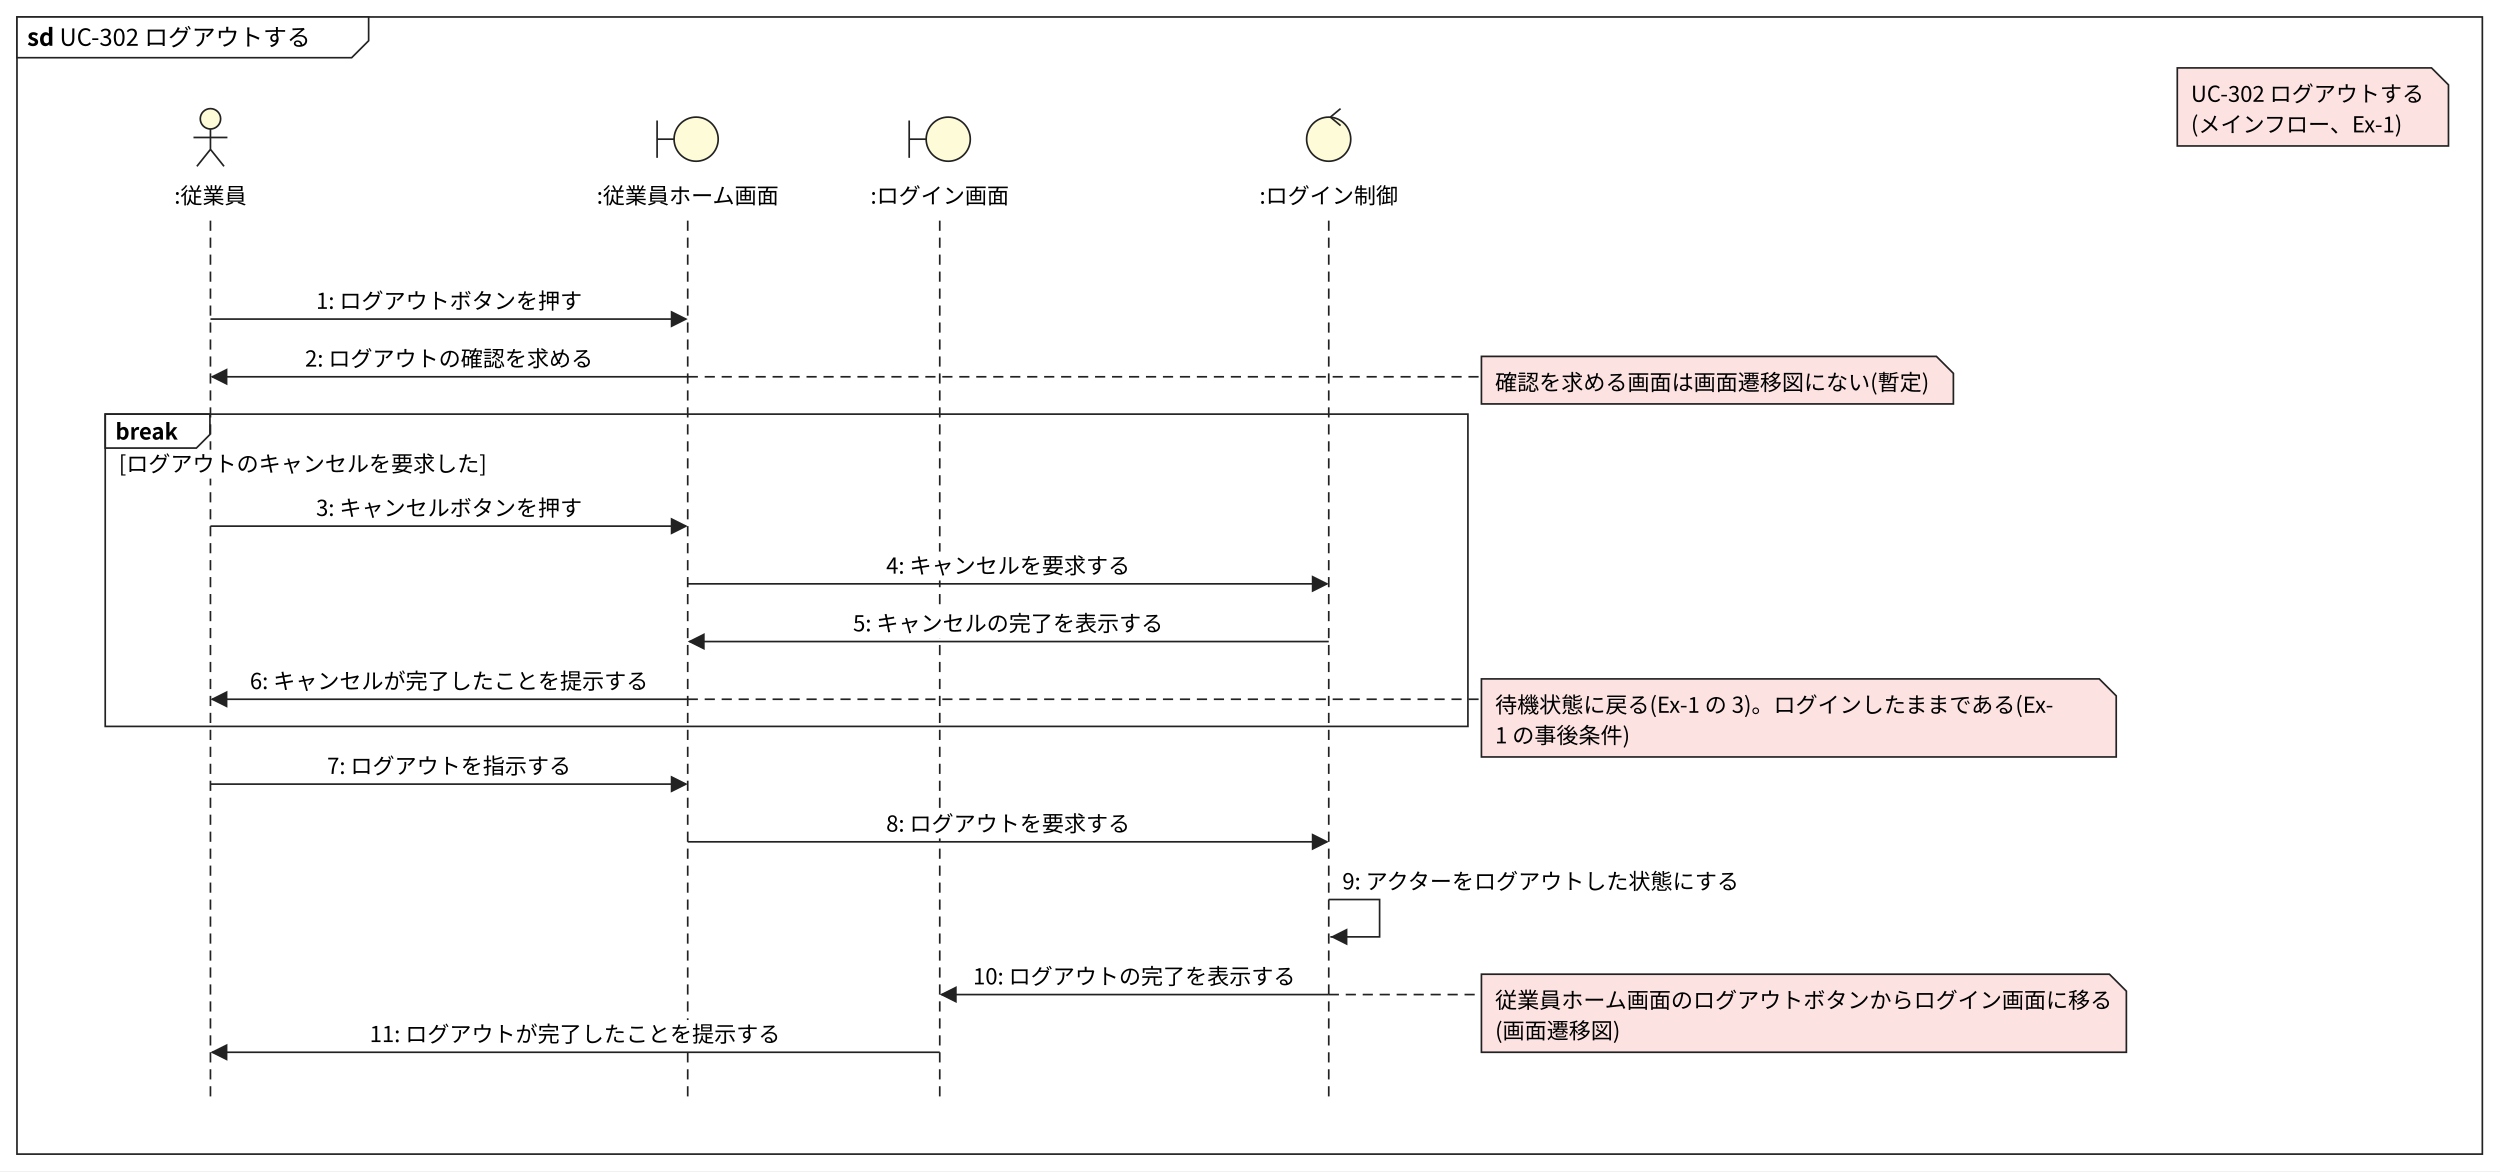
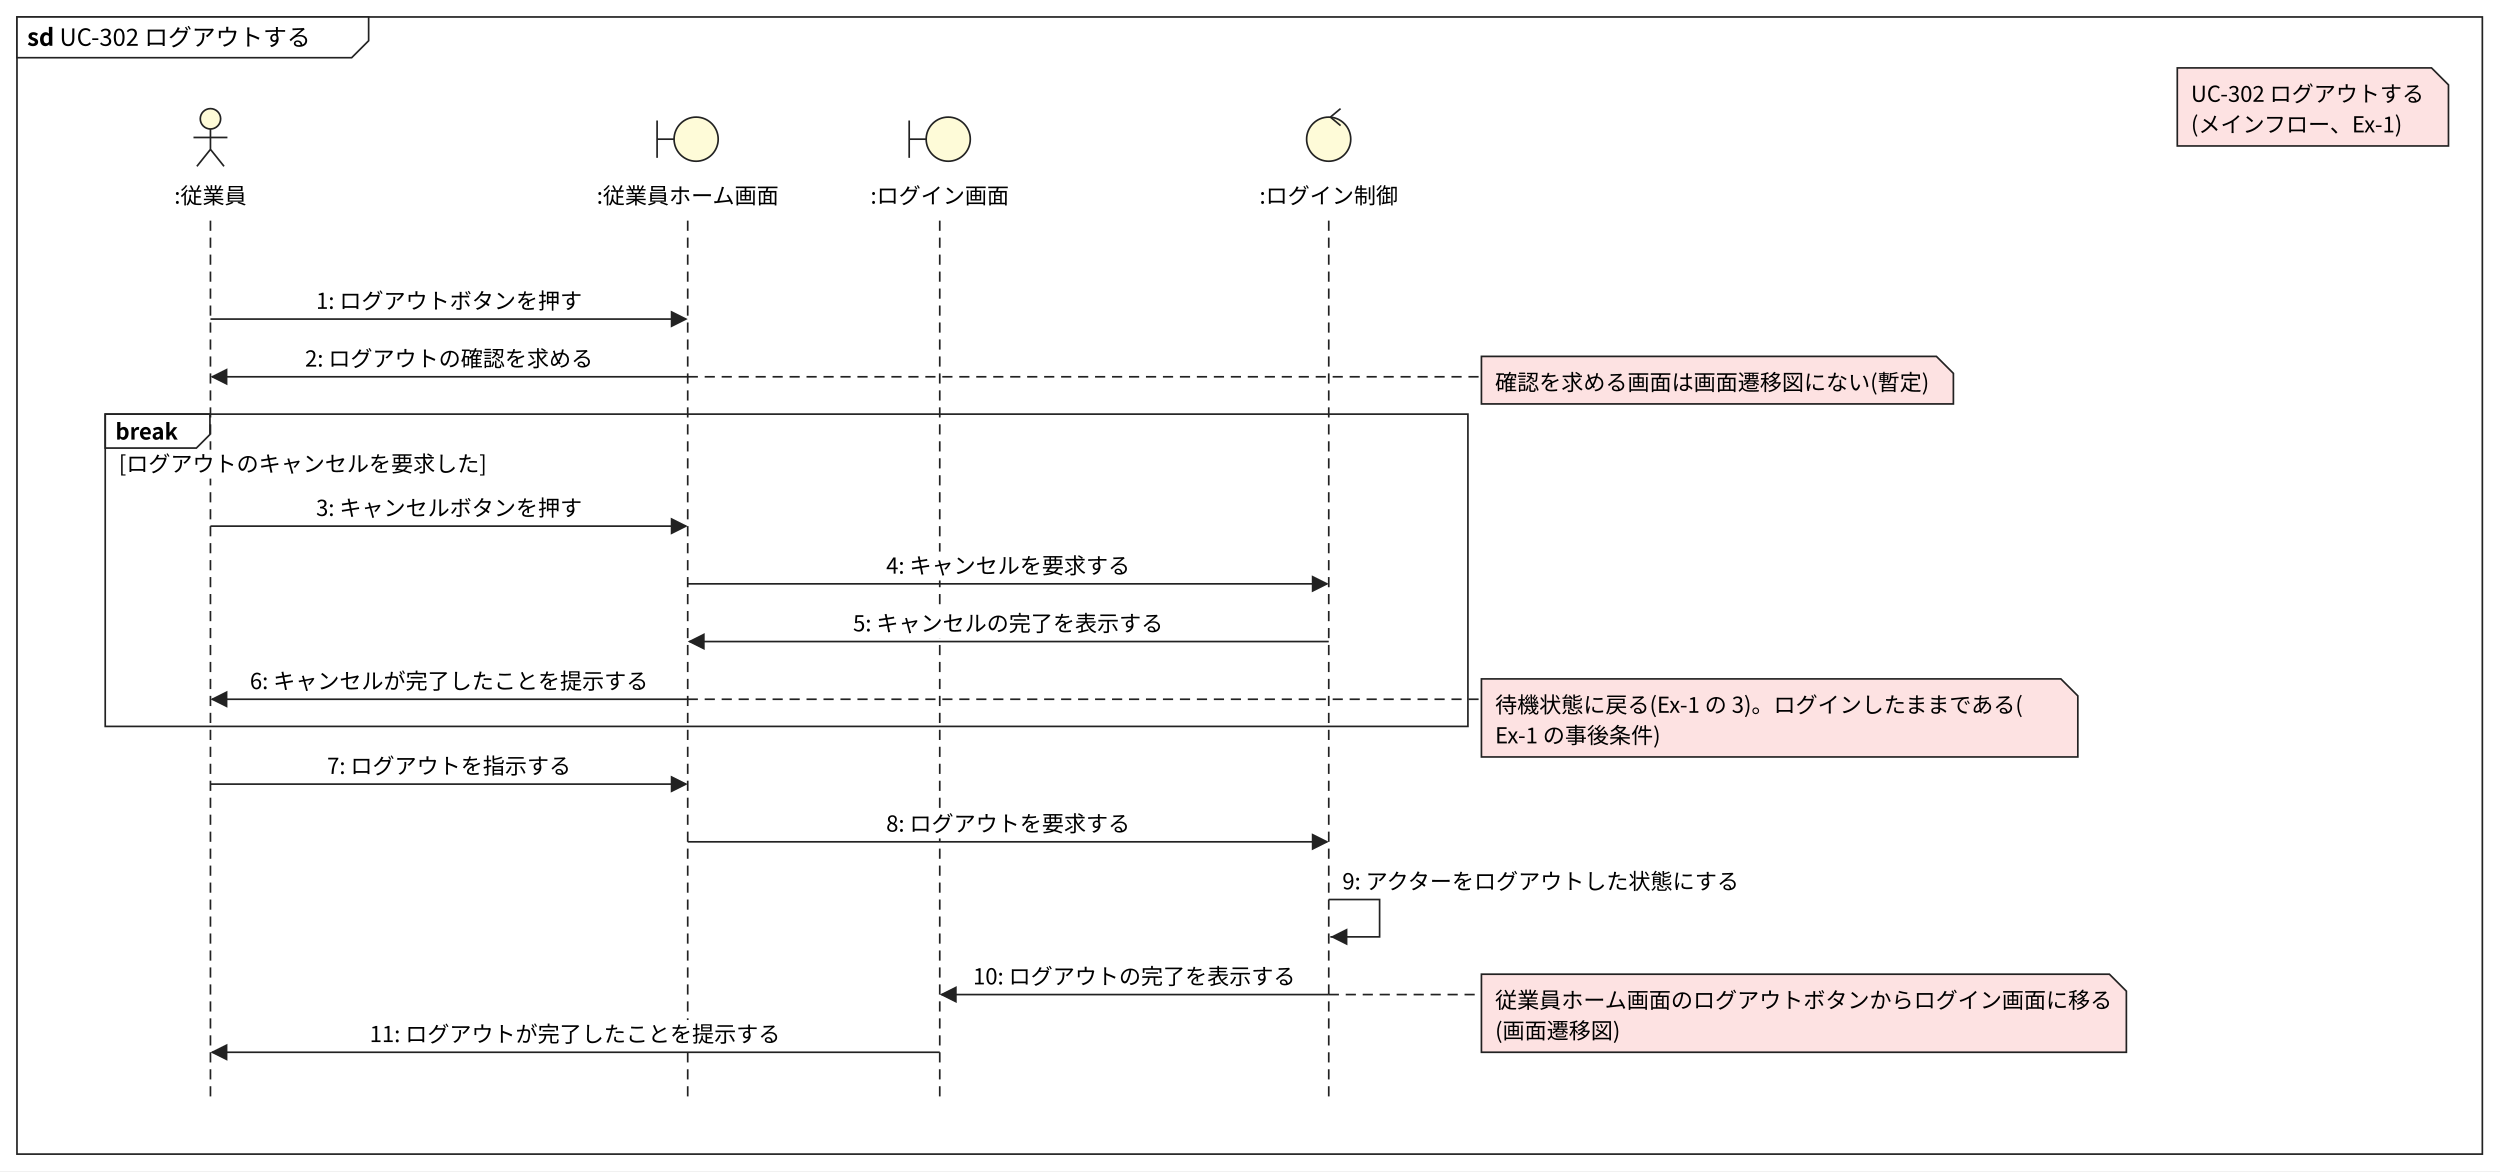
<svg xmlns="http://www.w3.org/2000/svg" width="1473" height="690" viewBox="0 0 1473 690" font-family="'Noto Sans CJK JP','Noto Sans JP','Hiragino Sans','Yu Gothic','Meiryo','IPAGothic',sans-serif">
  <rect width="100%" height="100%" fill="#fff" />
  <rect x="10" y="10" width="1452.6" height="670.0" fill="none" stroke="#222" />
  <path d="M10 10 H217.2 V24 L207.2 34 H10 Z" fill="#fff" stroke="#222" />
  <line x1="124.0" y1="188.0" x2="404.2" y2="188.0" stroke="#222" stroke-width="1" />
  <polygon points="405.2,188.0 395.2,183.0 395.2,193.0" fill="#222" />
  <line x1="405.2" y1="222.0" x2="125.0" y2="222.0" stroke="#222" stroke-width="1" />
  <polygon points="124.0,222.0 134.0,217.0 134.0,227.0" fill="#222" />
  <line x1="405.2" y1="222.0" x2="872.9" y2="222.0" stroke="#222" stroke-width="1" stroke-dasharray="6 4" />
  <path d="M62 244 H123.7 V256 L115.7 264 H62 Z" fill="#fff" stroke="#222" />
  <line x1="124.0" y1="310.0" x2="404.2" y2="310.0" stroke="#222" stroke-width="1" />
  <polygon points="405.2,310.0 395.2,305.0 395.2,315.0" fill="#222" />
  <line x1="405.2" y1="344.0" x2="781.9" y2="344.0" stroke="#222" stroke-width="1" />
  <polygon points="782.9,344.0 772.9,339.0 772.9,349.0" fill="#222" />
  <line x1="782.9" y1="378.0" x2="406.2" y2="378.0" stroke="#222" stroke-width="1" />
  <polygon points="405.2,378.0 415.2,373.0 415.2,383.0" fill="#222" />
  <line x1="405.2" y1="412.0" x2="125.0" y2="412.0" stroke="#222" stroke-width="1" />
  <polygon points="124.0,412.0 134.0,407.0 134.0,417.0" fill="#222" />
  <line x1="405.2" y1="412.0" x2="872.9" y2="412.0" stroke="#222" stroke-width="1" stroke-dasharray="6 4" />
  <rect x="62.0" y="244.0" width="802.9" height="184.0" rx="0" fill="none" stroke="#222" />
  <line x1="124.0" y1="462.0" x2="404.2" y2="462.0" stroke="#222" stroke-width="1" />
  <polygon points="405.2,462.0 395.2,457.0 395.2,467.0" fill="#222" />
  <line x1="405.2" y1="496.0" x2="781.9" y2="496.0" stroke="#222" stroke-width="1" />
  <polygon points="782.9,496.0 772.9,491.0 772.9,501.0" fill="#222" />
  <polyline points="782.86,530 812.86,530 812.86,552 783.86,552" fill="none" stroke="#222" />
  <polygon points="783.9,552.0 793.9,547.0 793.9,557.0" fill="#222" />
  <line x1="782.9" y1="586.0" x2="554.7" y2="586.0" stroke="#222" stroke-width="1" />
  <polygon points="553.7,586.0 563.7,581.0 563.7,591.0" fill="#222" />
  <line x1="782.9" y1="586.0" x2="872.9" y2="586.0" stroke="#222" stroke-width="1" stroke-dasharray="6 4" />
  <line x1="553.7" y1="620.0" x2="125.0" y2="620.0" stroke="#222" stroke-width="1" />
  <polygon points="124.0,620.0 134.0,615.0 134.0,625.0" fill="#222" />
  <circle cx="124" cy="70" r="6" fill="#fefbd8" stroke="#222" />
  <path d="M124 76 V88 M114 81 H134 M124 88 L116 98 M124 88 L132 98" fill="none" stroke="#222" />
  <line x1="124.0" y1="130.0" x2="124.0" y2="650.0" stroke="#222" stroke-width="1" stroke-dasharray="6 4" />
  <circle cx="410.16" cy="82" r="13" fill="#fefbd8" stroke="#222" />
  <path d="M397.16 82 H387.16 M387.16 71 V93" fill="none" stroke="#222" />
  <line x1="405.2" y1="130.0" x2="405.2" y2="650.0" stroke="#222" stroke-width="1" stroke-dasharray="6 4" />
  <circle cx="558.7" cy="82" r="13" fill="#fefbd8" stroke="#222" />
  <path d="M545.7 82 H535.7 M535.7 71 V93" fill="none" stroke="#222" />
  <line x1="553.7" y1="130.0" x2="553.7" y2="650.0" stroke="#222" stroke-width="1" stroke-dasharray="6 4" />
  <circle cx="782.86" cy="82" r="13" fill="#fefbd8" stroke="#222" />
  <path d="M783.86 69 l6 -5 M783.86 69 l6 5" fill="none" stroke="#222" />
  <line x1="782.9" y1="130.0" x2="782.9" y2="650.0" stroke="#222" stroke-width="1" stroke-dasharray="6 4" />
  <rect x="179.8" y="169.0" width="169.6" height="17.0" fill="#fff" />
  <text x="264.6" y="182.0" font-size="13" text-anchor="middle">1: ログアウトボタンを押す</text>
  <rect x="173.3" y="203.0" width="182.6" height="17.0" fill="#fff" />
  <text x="264.6" y="216.0" font-size="13" text-anchor="middle">2: ログアウトの確認を求める</text>
  <text x="68.0" y="259.0" font-size="13" text-anchor="start" font-weight="bold">break</text>
  <rect x="68.0" y="265.0" width="227.1" height="17.0" fill="#fff" />
  <text x="70.0" y="278.0" font-size="13" text-anchor="start">[ログアウトのキャンセルを要求した]</text>
  <rect x="179.8" y="291.0" width="169.6" height="17.0" fill="#fff" />
  <text x="264.6" y="304.0" font-size="13" text-anchor="middle">3: キャンセルボタンを押す</text>
  <rect x="515.7" y="325.0" width="156.6" height="17.0" fill="#fff" />
  <text x="594.0" y="338.0" font-size="13" text-anchor="middle">4: キャンセルを要求する</text>
  <rect x="496.2" y="359.0" width="195.6" height="17.0" fill="#fff" />
  <text x="594.0" y="372.0" font-size="13" text-anchor="middle">5: キャンセルの完了を表示する</text>
  <rect x="140.8" y="393.0" width="247.6" height="17.0" fill="#fff" />
  <text x="264.6" y="406.0" font-size="13" text-anchor="middle">6: キャンセルが完了したことを提示する</text>
  <rect x="186.3" y="443.0" width="156.6" height="17.0" fill="#fff" />
  <text x="264.6" y="456.0" font-size="13" text-anchor="middle">7: ログアウトを指示する</text>
  <rect x="515.7" y="477.0" width="156.6" height="17.0" fill="#fff" />
  <text x="594.0" y="490.0" font-size="13" text-anchor="middle">8: ログアウトを要求する</text>
  <rect x="788.9" y="511.0" width="247.6" height="17.0" fill="#fff" />
  <text x="790.9" y="524.0" font-size="13" text-anchor="start">9: アクターをログアウトした状態にする</text>
  <rect x="566.7" y="567.0" width="203.2" height="17.0" fill="#fff" />
  <text x="668.3" y="580.0" font-size="13" text-anchor="middle">10: ログアウトの完了を表示する</text>
  <rect x="211.3" y="601.0" width="255.2" height="17.0" fill="#fff" />
  <text x="338.8" y="614.0" font-size="13" text-anchor="middle">11: ログアウトが完了したことを提示する</text>
  <text x="124.0" y="120.0" font-size="13" text-anchor="middle">:従業員</text>
  <text x="405.2" y="120.0" font-size="13" text-anchor="middle">:従業員ホーム画面</text>
  <text x="553.7" y="120.0" font-size="13" text-anchor="middle">:ログイン画面</text>
  <text x="782.9" y="120.0" font-size="13" text-anchor="middle">:ログイン制御</text>
  <path d="M872.86 210 H1140.94 L1150.94 220 V238 H872.86 Z" fill="#fde2e2" stroke="#222" />
  <text x="880.9" y="230.0" font-size="13" text-anchor="start">確認を求める画面は画面遷移図にない(暫定)</text>
-   <path d="M872.86 400 H1236.88 L1246.88 410 V446 H872.86 Z" fill="#fde2e2" stroke="#222" />
-   <text x="880.9" y="420.0" font-size="13" text-anchor="start">待機状態に戻る(Ex-1 の 3)。ログインしたままである(Ex-</text>
-   <text x="880.9" y="438.0" font-size="13" text-anchor="start">1 の事後条件)</text>
+   <path d="M872.86 400 H1214.26 L1224.26 410 V446 H872.86 Z" fill="#fde2e2" stroke="#222" />
+   <text x="880.9" y="420.0" font-size="13" text-anchor="start">待機状態に戻る(Ex-1 の 3)。ログインしたままである(</text>
+   <text x="880.9" y="438.0" font-size="13" text-anchor="start">Ex-1 の事後条件)</text>
  <path d="M872.86 574 H1242.86 L1252.86 584 V620 H872.86 Z" fill="#fde2e2" stroke="#222" />
  <text x="880.9" y="594.0" font-size="13" text-anchor="start">従業員ホーム画面のログアウトボタンからログイン画面に移る</text>
  <text x="880.9" y="612.0" font-size="13" text-anchor="start">(画面遷移図)</text>
  <path d="M1282.86 40 H1432.64 L1442.64 50 V86 H1282.86 Z" fill="#fde2e2" stroke="#222" />
  <text x="1290.9" y="60.0" font-size="13" text-anchor="start">UC-302 ログアウトする</text>
  <text x="1290.9" y="78.0" font-size="13" text-anchor="start">(メインフロー、Ex-1)</text>
  <text x="16" y="27" font-size="14">
    <tspan font-weight="bold">sd</tspan> UC-302 ログアウトする</text>
</svg>
